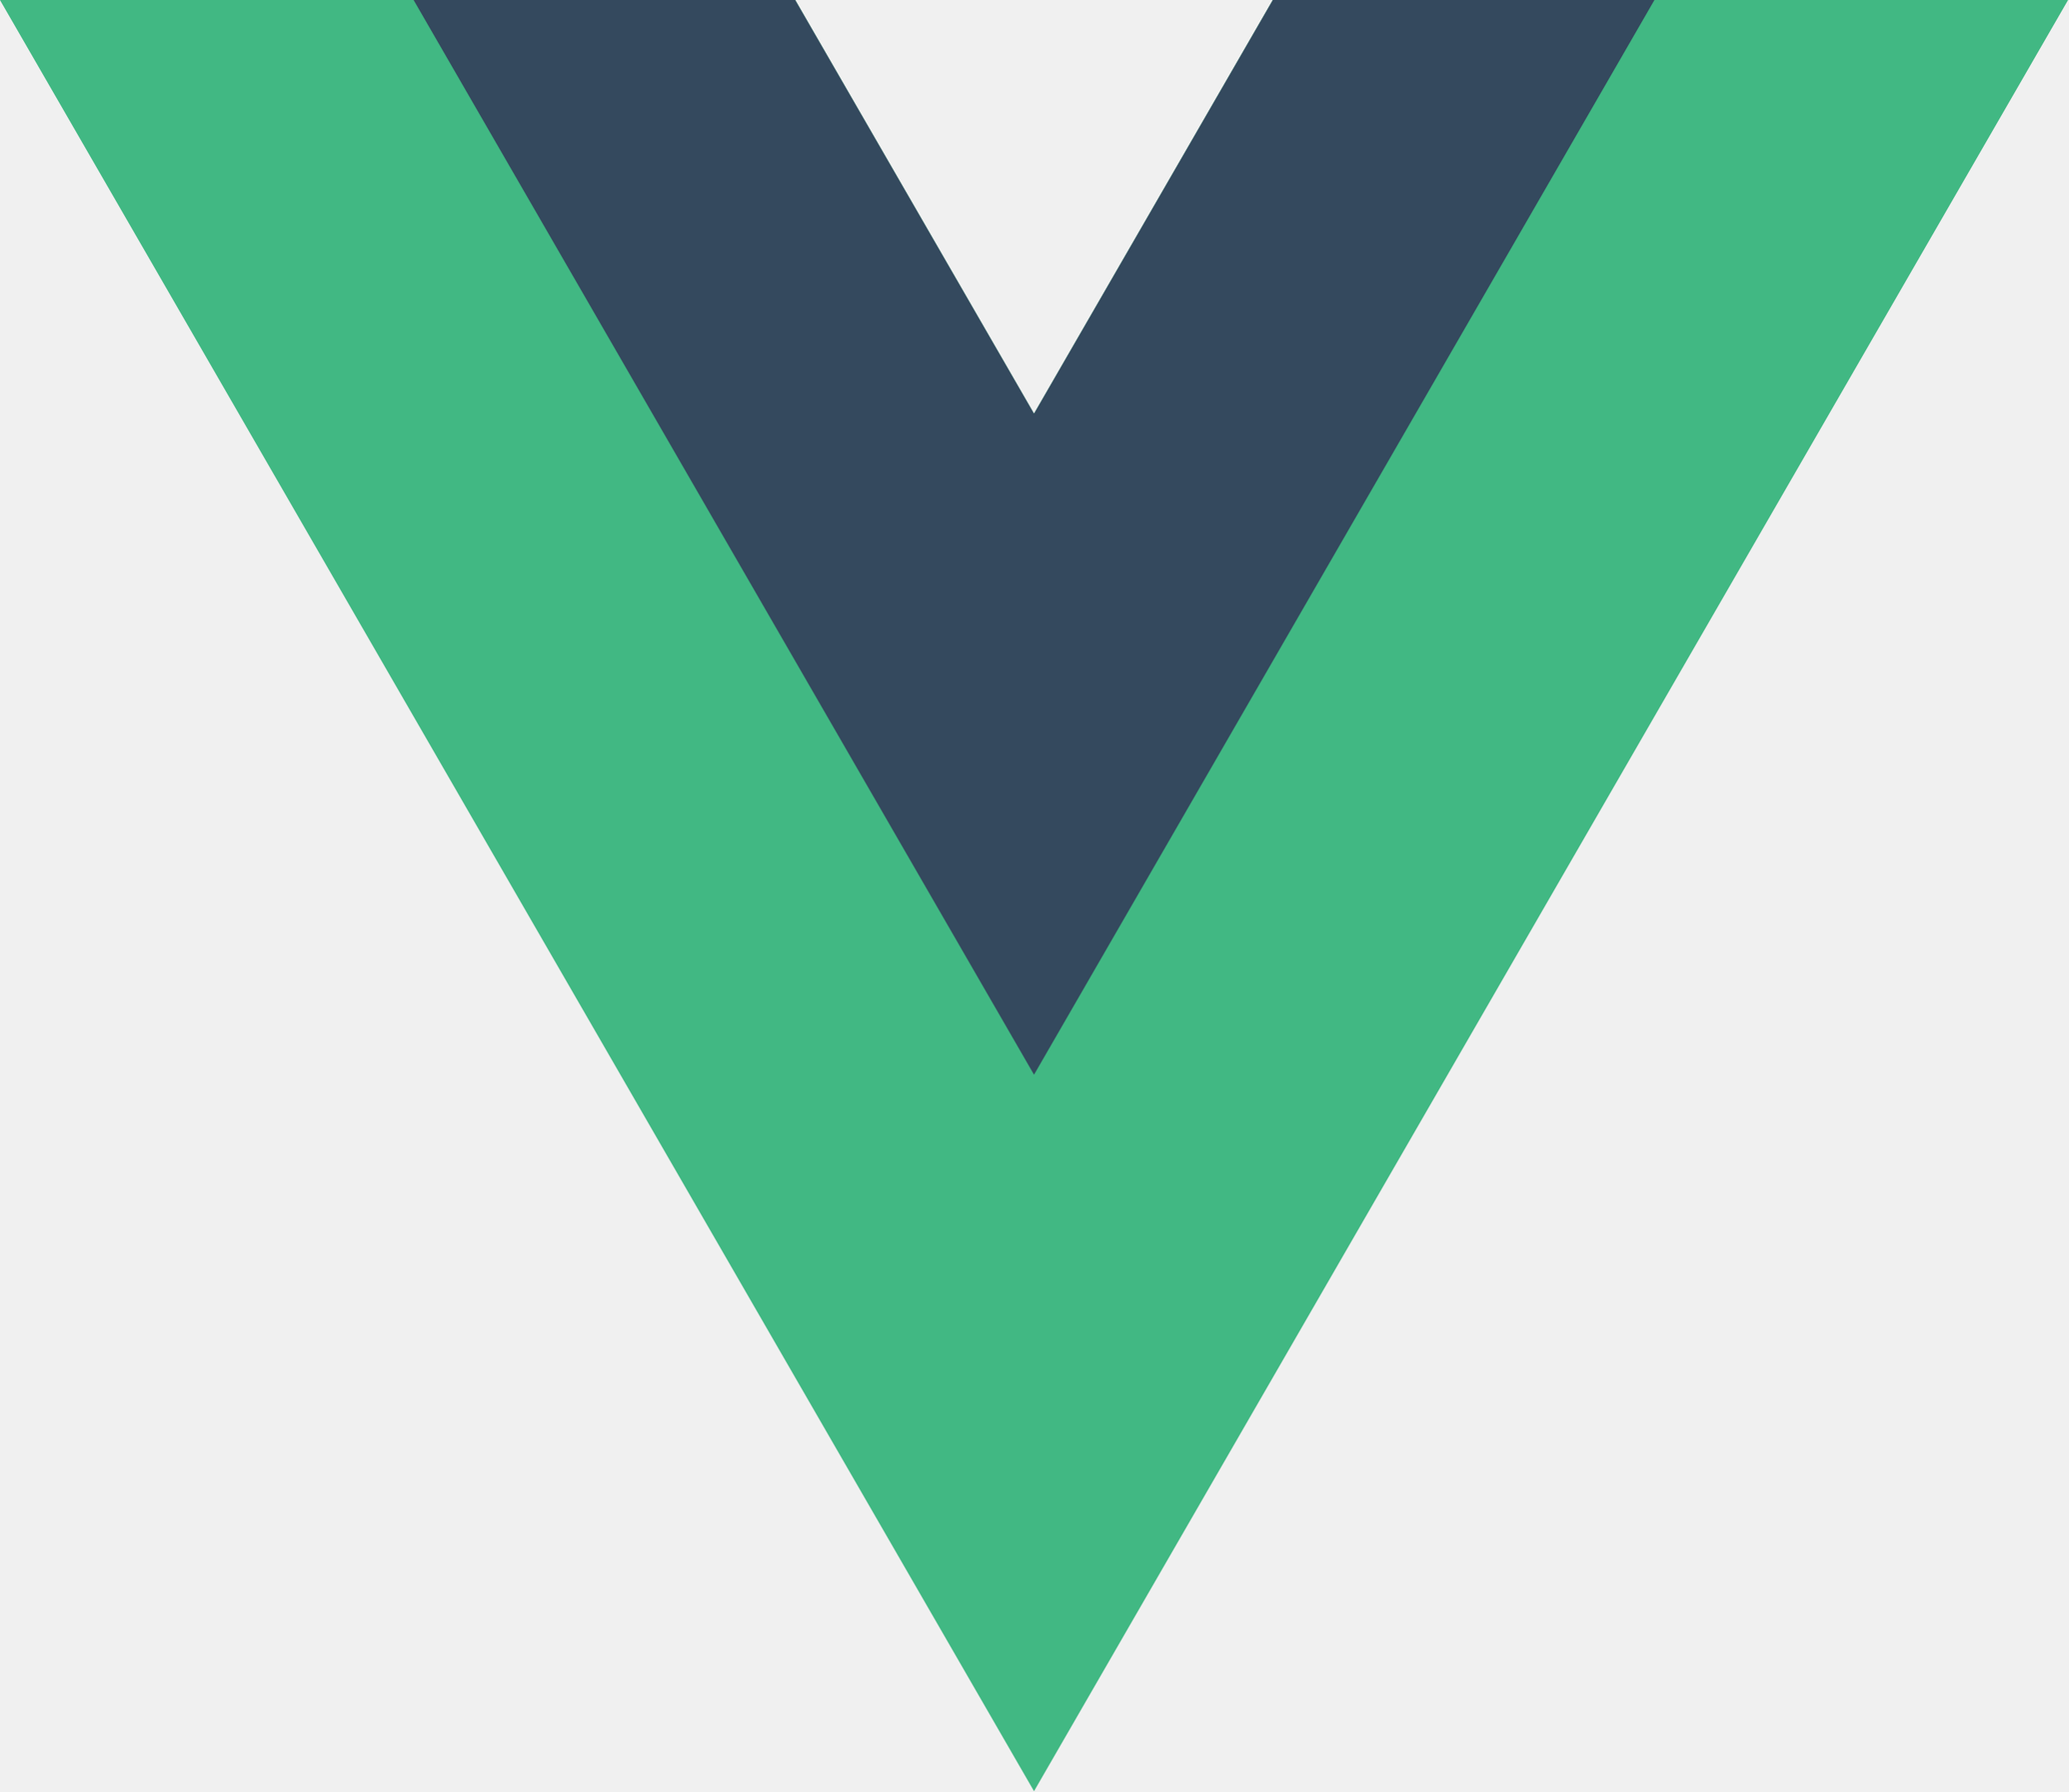
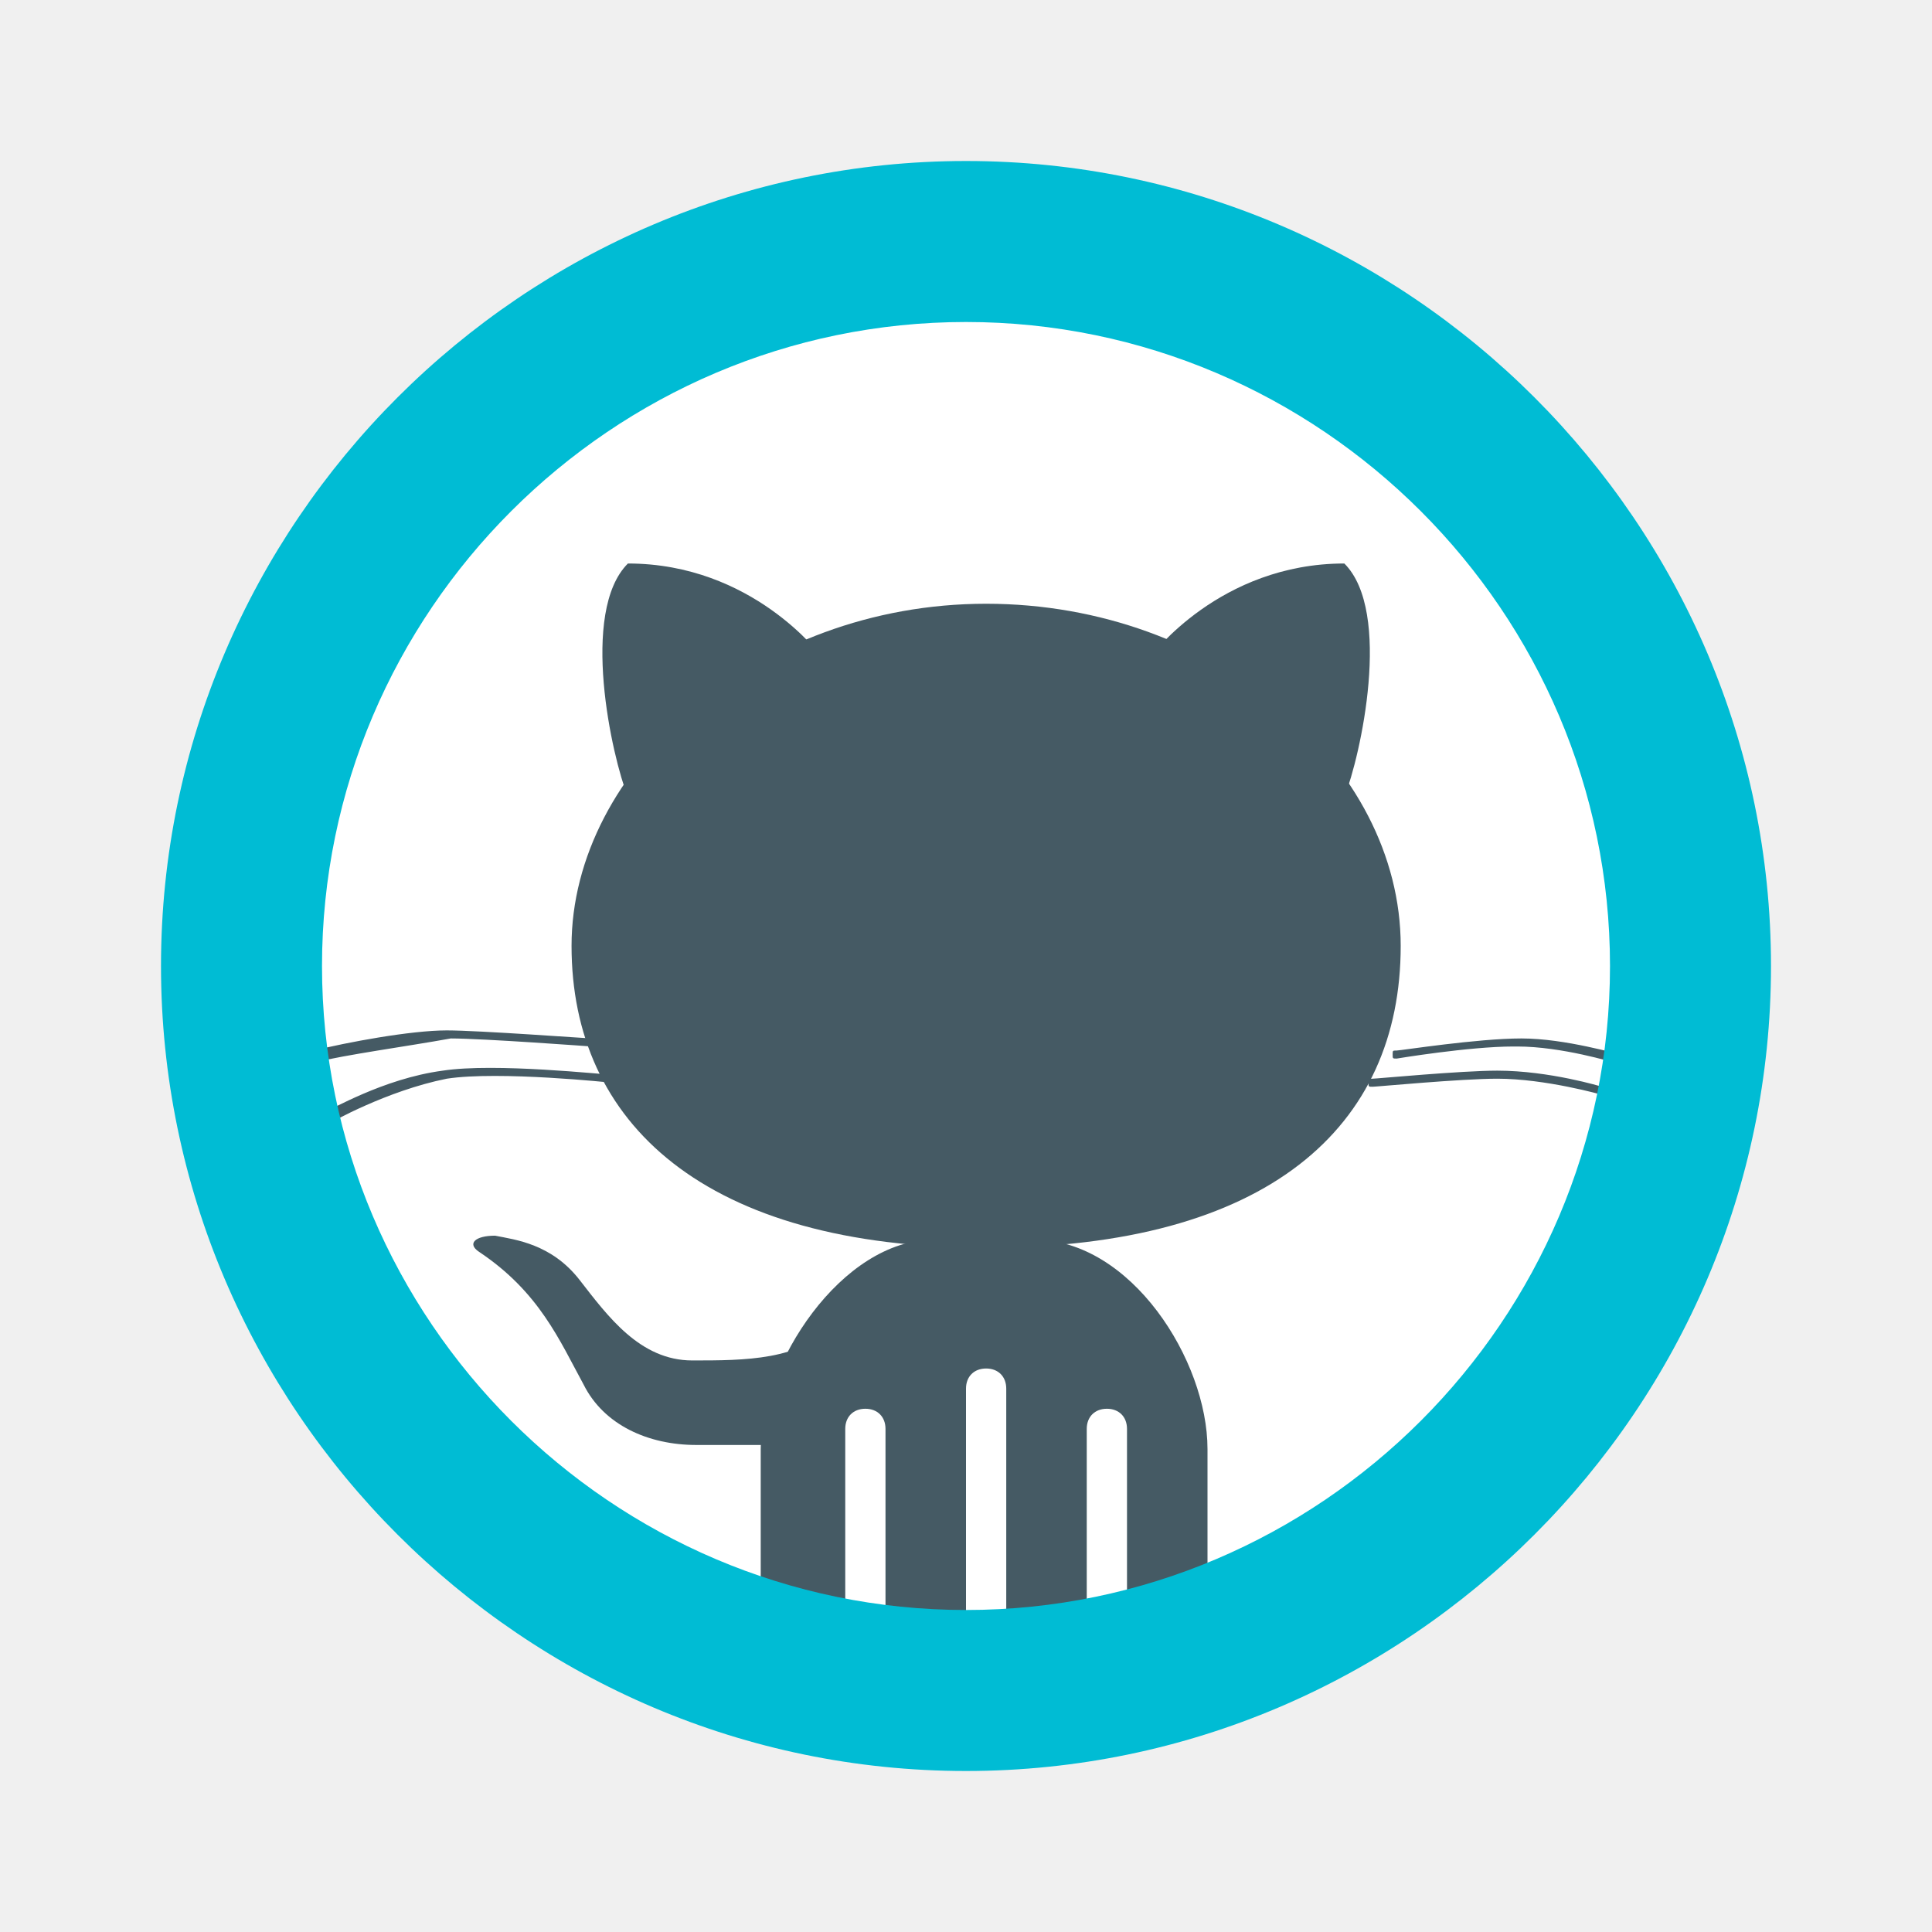
- <svg xmlns="http://www.w3.org/2000/svg" viewBox="0 0 261.76 226.69">
-   <path d="M161.096.001l-30.225 52.351L100.647.001H-.005l130.877 226.688L261.749.001z" fill="#41b883" />
-   <path d="M161.096.001l-30.225 52.351L100.647.001H52.346l78.526 136.01L209.398.001z" fill="#34495e" />
+ <svg xmlns="http://www.w3.org/2000/svg" x="0px" y="0px" width="100" height="100" viewBox="0 0 48 48">
+   <path fill="#fff" d="M41,24c0,9.4-7.6,17-17,17S7,33.4,7,24S14.6,7,24,7S41,14.6,41,24z" />
+   <path fill="#455a64" d="M21 41v-5.5c0-.3.2-.5.5-.5s.5.2.5.5V41h2v-6.5c0-.3.2-.5.5-.5s.5.2.5.5V41h2v-5.5c0-.3.2-.5.5-.5s.5.2.5.5V41h1.8c.2-.3.2-.6.2-1.1V36c0-2.2-1.9-5.2-4.3-5.2h-2.5c-2.3 0-4.3 3.1-4.3 5.2v3.9c0 .4.1.8.2 1.1L21 41 21 41zM40.1 26.4C40.1 26.4 40.1 26.4 40.1 26.4c0 0-1.3-.4-2.4-.4 0 0-.1 0-.1 0-1.1 0-2.9.3-2.9.3-.1 0-.1 0-.1-.1 0-.1 0-.1.1-.1.1 0 2-.3 3.1-.3 1.1 0 2.4.4 2.5.4.1 0 .1.1.1.2C40.2 26.3 40.2 26.4 40.1 26.4zM39.8 27.2C39.8 27.2 39.8 27.2 39.8 27.2c0 0-1.4-.4-2.6-.4-.9 0-3 .2-3.1.2-.1 0-.1 0-.1-.1 0-.1 0-.1.1-.1.1 0 2.2-.2 3.1-.2 1.3 0 2.6.4 2.6.4.1 0 .1.1.1.2C39.9 27.1 39.9 27.2 39.8 27.2zM7.8 26.4c-.1 0-.1 0-.1-.1 0-.1 0-.1.1-.2.8-.2 2.4-.5 3.3-.5.8 0 3.5.2 3.6.2.1 0 .1.1.1.1 0 .1-.1.1-.1.1 0 0-2.7-.2-3.5-.2C10.1 26 8.6 26.2 7.8 26.4 7.8 26.4 7.8 26.4 7.8 26.4zM8.2 27.9c0 0-.1 0-.1-.1 0-.1 0-.1 0-.2.1 0 1.4-.8 2.9-1 1.3-.2 4 .1 4.2.1.1 0 .1.1.1.1 0 .1-.1.1-.1.1 0 0 0 0 0 0 0 0-2.8-.3-4.1-.1C9.6 27.1 8.2 27.9 8.2 27.9 8.2 27.9 8.2 27.9 8.2 27.9z" />
+   <path fill="#455a64" d="M14.2,23.5c0-4.4,4.6-8.5,10.3-8.5c5.7,0,10.3,4,10.3,8.5S31.5,31,24.5,31S14.2,27.9,14.2,23.5z" />
+   <path fill="#455a64" d="M28.6 16.3c0 0 1.7-2.3 4.8-2.3 1.2 1.2.4 4.8 0 5.8L28.6 16.3zM20.4 16.3c0 0-1.7-2.3-4.8-2.3-1.2 1.2-.4 4.8 0 5.8L20.4 16.3zM20.1 35.9c0 0-2.3 0-2.8 0-1.2 0-2.3-.5-2.8-1.5-.6-1.1-1.1-2.3-2.6-3.3-.3-.2-.1-.4.4-.4.5.1 1.4.2 2.1 1.1.7.9 1.5 2 2.8 2 1.3 0 2.7 0 3.5-.9L20.1 35.9z" />
+   <path fill="#00bcd4" d="M24,4C13,4,4,13,4,24s9,20,20,20s20-9,20-20S35,4,24,4z M24,40c-8.8,0-16-7.2-16-16S15.2,8,24,8 s16,7.2,16,16S32.8,40,24,40z" />
</svg>
